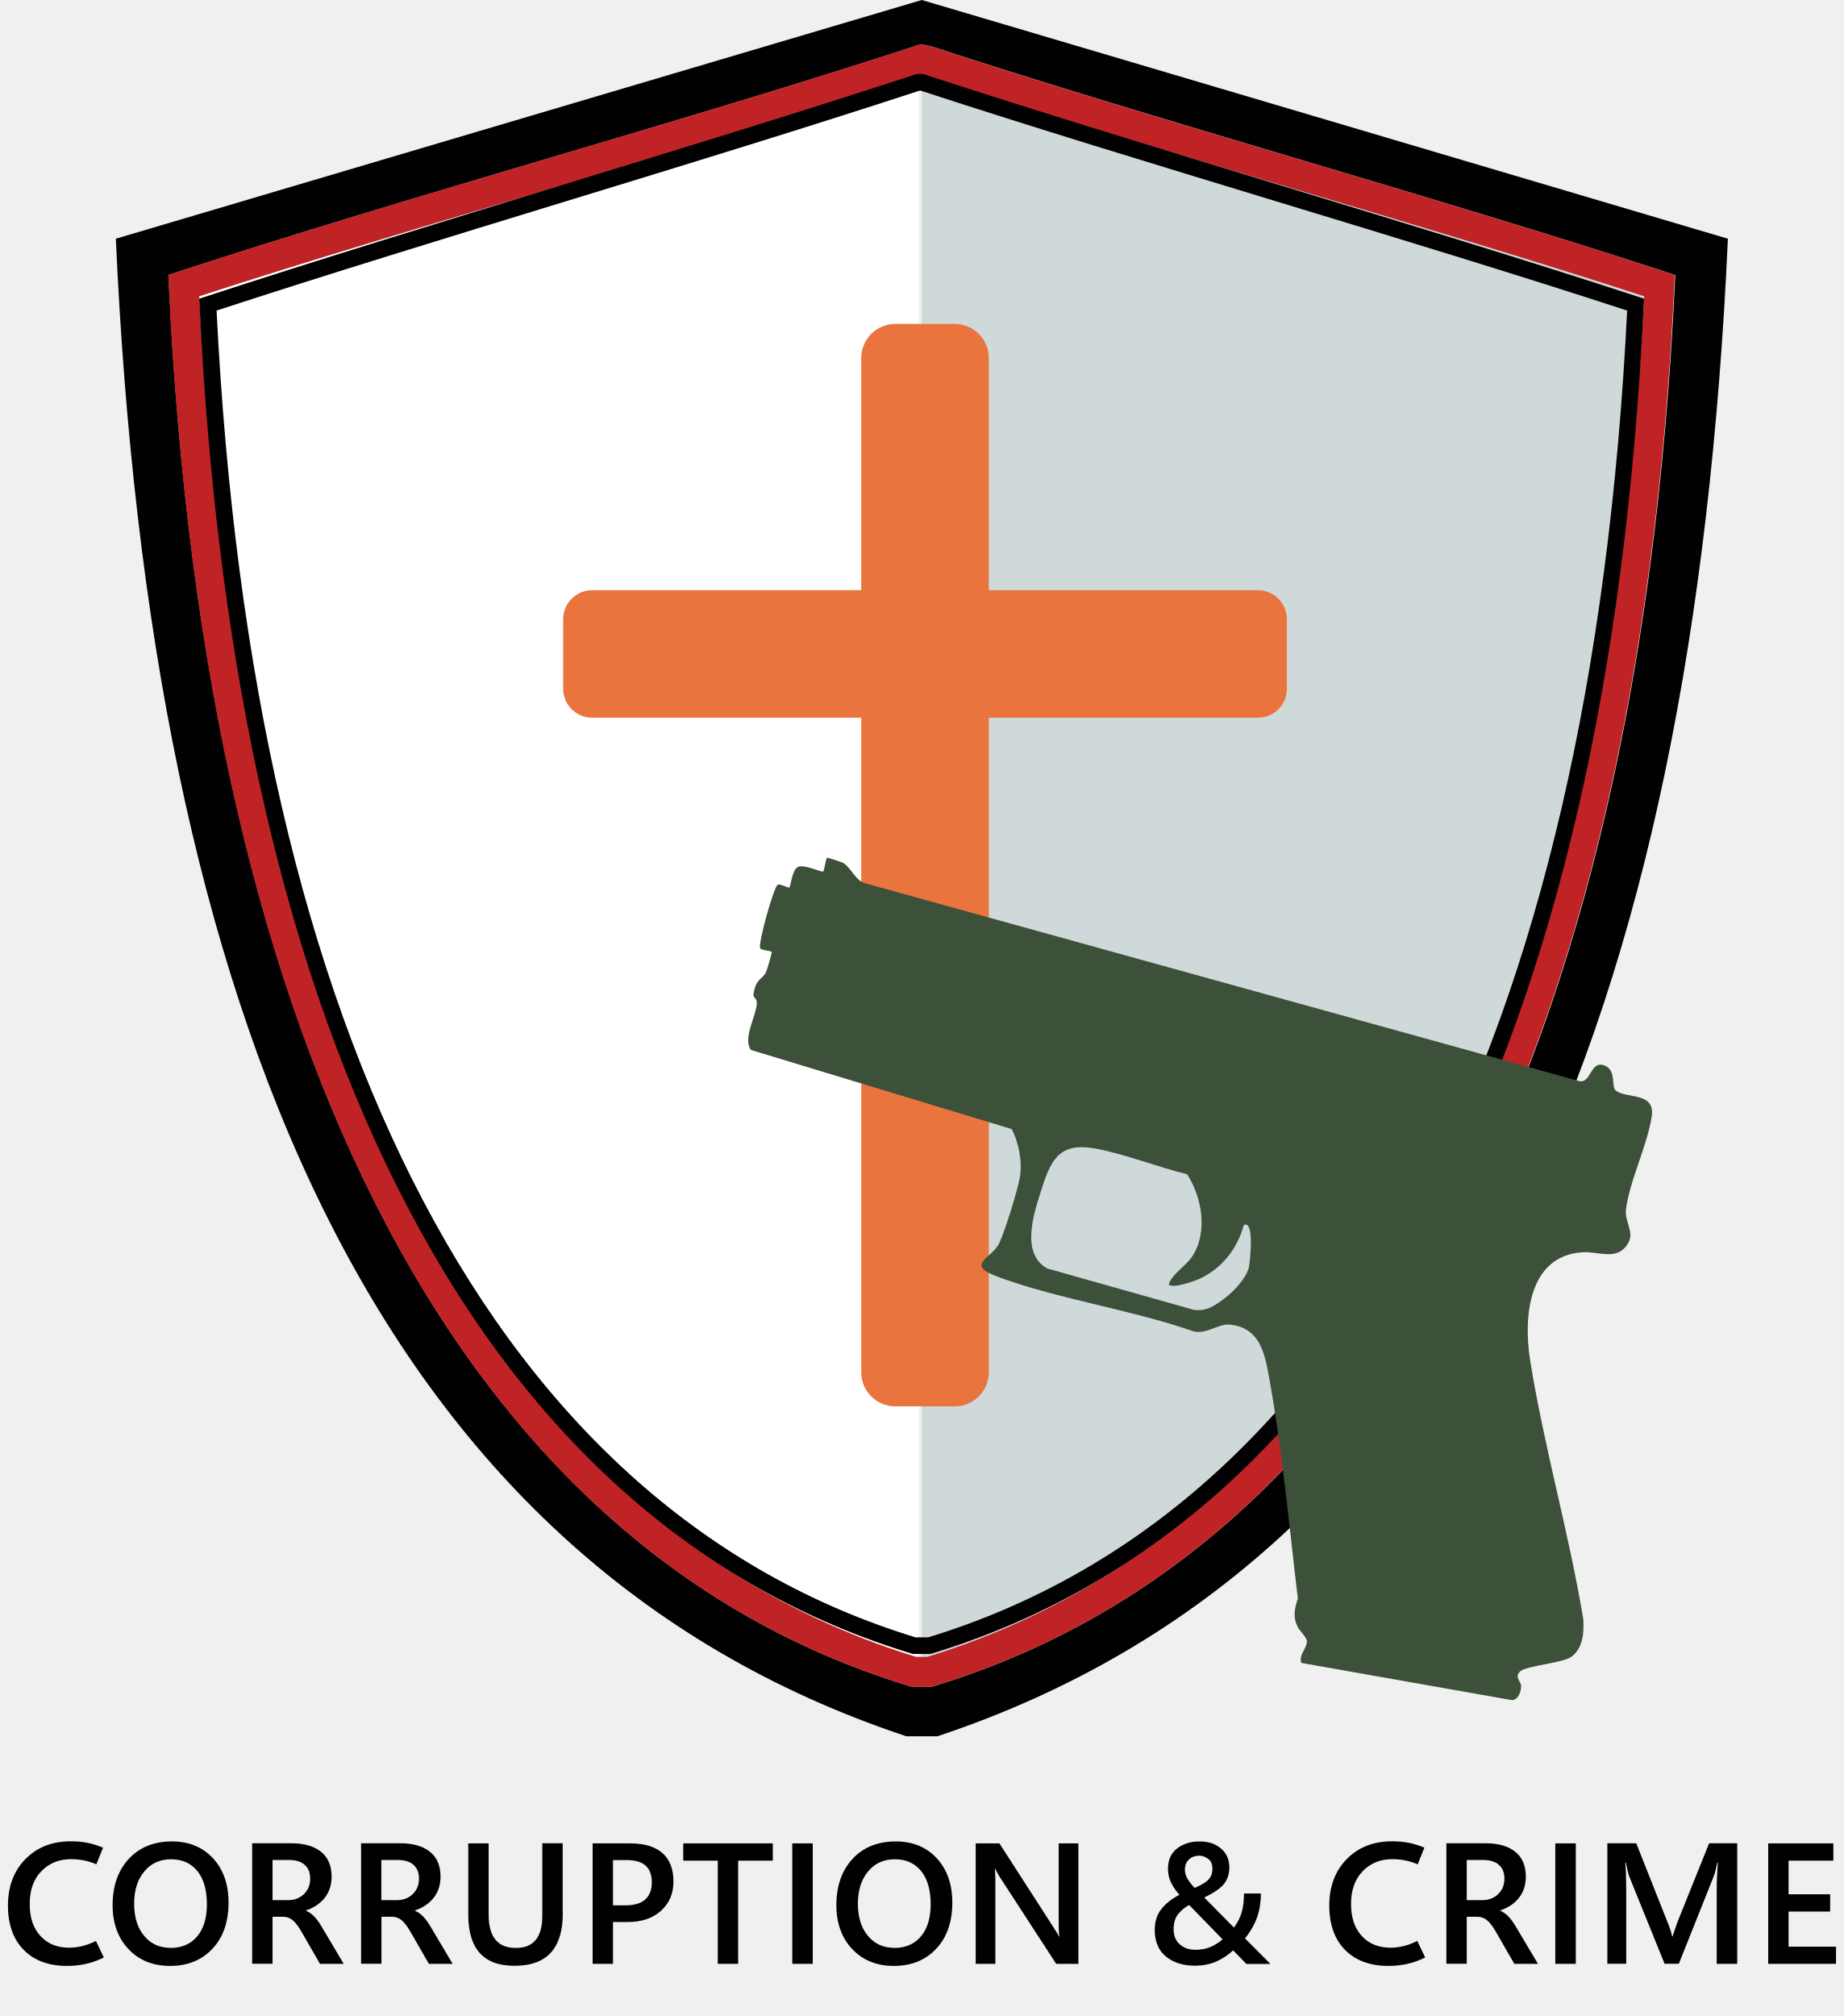
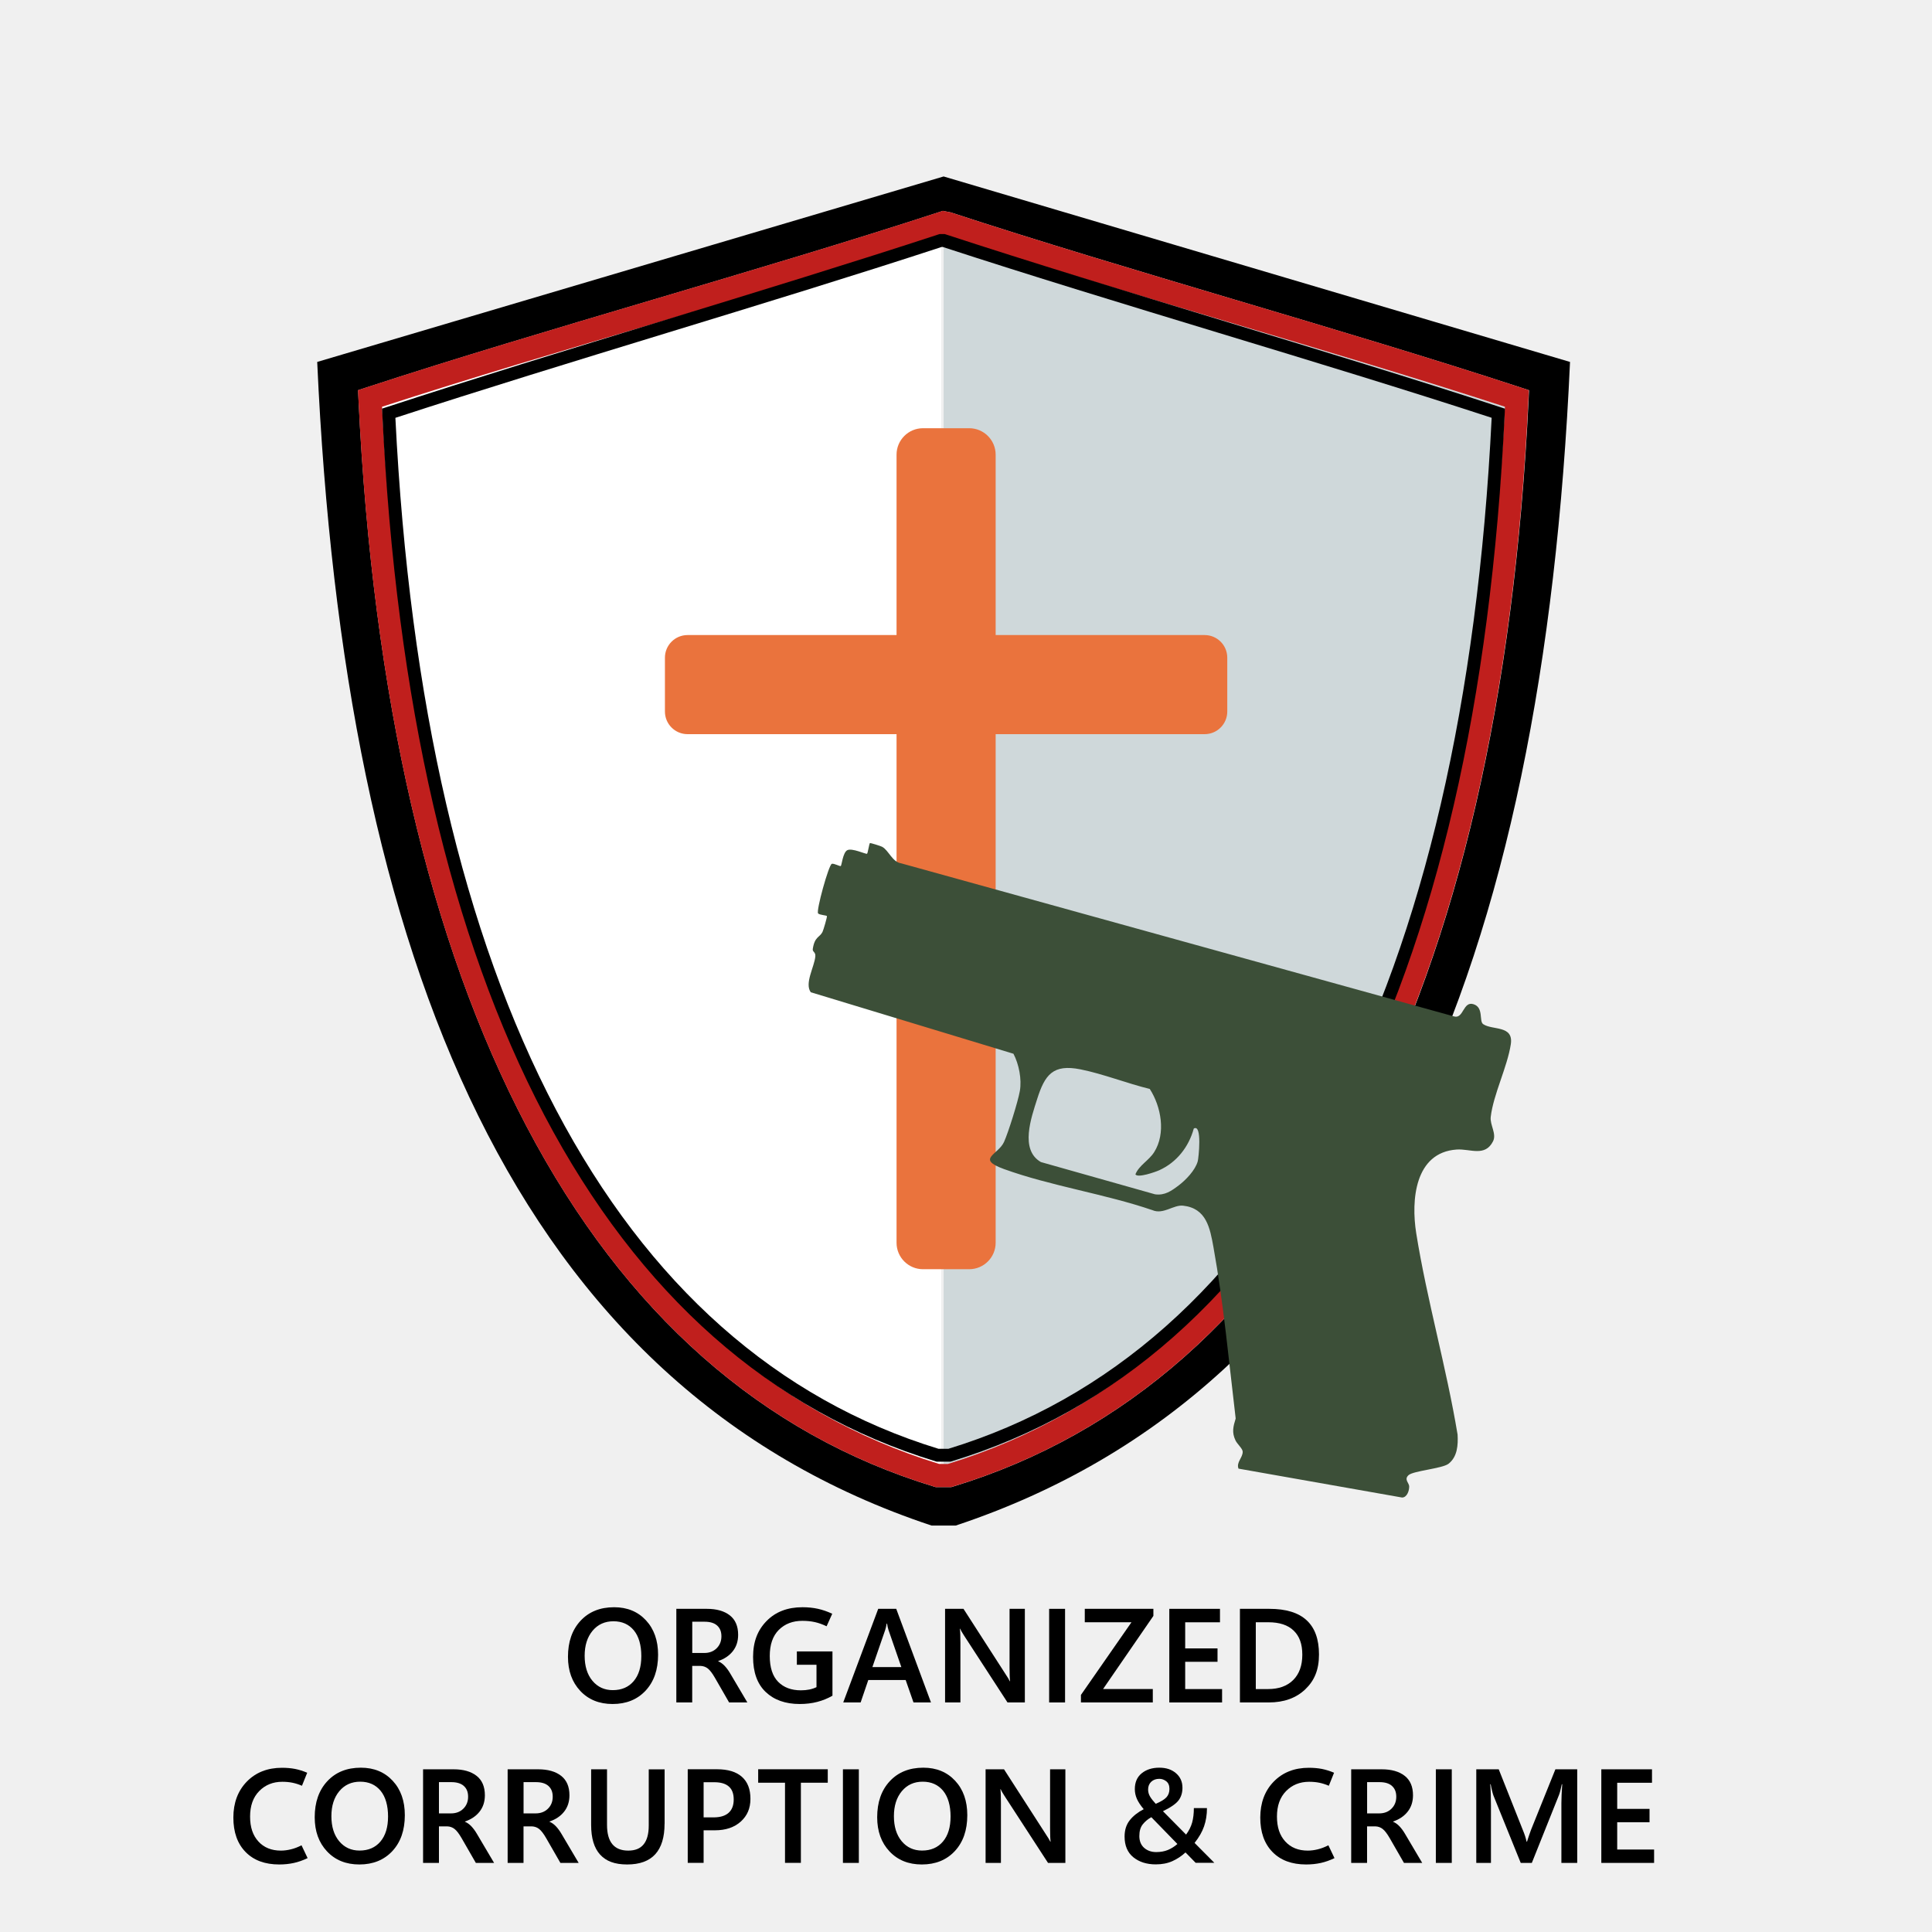
- <svg xmlns="http://www.w3.org/2000/svg" id="Layer_1" data-name="Layer 1" viewBox="0 0 160.11 175.07">
+ <svg xmlns="http://www.w3.org/2000/svg" id="Layer_3" data-name="Layer 3" viewBox="0 0 432 432">
  <defs>
    <style>
      .cls-1 {
+         fill: #c01f1d;
+       }
+ 
+       .cls-2 {
        fill: #fff;
      }

-       .cls-2 {
+       .cls-3 {
        fill: none;
      }

-       .cls-3 {
-         fill: #c02326;
-       }
- 
      .cls-4 {
-         fill: #d0d9da;
+         fill: #3c4f38;
      }

      .cls-5 {
-         fill: #3d5039;
+         fill: #cfd8da;
      }

      .cls-6 {
-         fill: #010101;
-       }
- 
-       .cls-7 {
-         fill: #ea743d;
+         fill: #ea733d;
      }
    </style>
  </defs>
-   <path class="cls-4" d="M124.34,104.98c10.6-20.13,16.81-46.79,18.46-79.25-9.68-3.15-20.45-6.36-30.87-9.46-10.74-3.2-21.85-6.51-31.78-9.76-.03,0-.06.02-.09.03v137.34h.48c18.46-5.68,33.2-18.76,43.8-38.9Z" />
-   <path class="cls-1" d="M35.52,104.98c-10.6-20.13-16.81-46.79-18.46-79.25,9.68-3.15,20.45-6.36,30.87-9.46,10.74-3.2,21.85-6.51,31.78-9.76.03,0,.06.02.09.03v137.34h-.48c-18.46-5.68-33.2-18.76-43.8-38.9Z" />
-   <path class="cls-2" d="M144.54,23.58c-9.95-3.26-21.1-6.58-31.88-9.79-10.76-3.2-21.89-6.52-31.81-9.77l-.8-.16-.09-.02-.31.1c-9.92,3.25-21.15,6.58-32.01,9.8-10.88,3.23-22.13,6.56-32.09,9.83l-.94.31.05.99c1.59,33.28,7.92,60.64,18.8,81.32,10.97,20.84,26.29,34.37,45.52,40.23l.18.06h1.75l.18-.06c19.24-5.85,34.55-19.39,45.52-40.23,10.88-20.67,17.21-48.03,18.8-81.32l.05-.99-.94-.31Z" />
-   <path class="cls-6" d="M80.06,0L10.06,20.73c3.02,66.76,22.11,114.58,68.66,130.05h2.69c46.55-15.47,65.64-63.29,68.66-130.05L80.06,0ZM126.63,106.19c-10.97,20.84-26.29,34.37-45.52,40.23l-.18.06h-1.75l-.18-.06c-19.24-5.85-34.55-19.39-45.52-40.23-10.88-20.67-17.21-48.03-18.8-81.32l-.05-.99.94-.31c9.95-3.26,21.21-6.6,32.09-9.83,10.86-3.22,22.09-6.55,32.01-9.8l.31-.1.09.02.8.16c9.92,3.25,21.05,6.56,31.81,9.77,10.78,3.21,21.92,6.53,31.88,9.79l.94.31-.05.99c-1.59,33.28-7.92,60.64-18.8,81.32Z" />
-   <path class="cls-2" d="M80.15,6.51s-.06.02-.09.03c-9.85,3.22-20.95,6.51-31.68,9.69-10.52,3.12-21.39,6.34-31.08,9.5,1.65,32.46,7.86,59.12,18.46,79.25,10.6,20.14,25.34,33.22,43.8,38.9h.98c18.46-5.68,33.2-18.76,43.8-38.9,10.6-20.13,16.81-46.79,18.46-79.25-9.68-3.15-20.45-6.36-30.87-9.46-10.74-3.2-21.85-6.51-31.78-9.76Z" />
-   <path class="cls-3" d="M144.54,23.58c-9.95-3.26-21.1-6.58-31.88-9.79-10.76-3.2-21.89-6.52-31.81-9.77l-.8-.16-.09-.02-.31.1c-9.92,3.25-21.15,6.58-32.01,9.8-10.88,3.23-22.13,6.56-32.09,9.83l-.94.31.05.99c1.59,33.28,7.92,60.64,18.8,81.32,10.97,20.84,26.29,34.37,45.52,40.23l.18.06h1.75l.18-.06c19.24-5.85,34.55-19.39,45.52-40.23,10.88-20.67,17.21-48.03,18.8-81.32l.05-.99-.94-.31ZM124.34,104.98c-10.6,20.14-25.34,33.22-43.8,38.9h-.98c-18.46-5.68-33.2-18.76-43.8-38.9-10.6-20.13-16.81-46.79-18.46-79.25,9.69-3.15,20.55-6.38,31.08-9.5,10.73-3.18,21.82-6.47,31.68-9.69.03,0,.06-.02.09-.03,9.93,3.25,21.04,6.56,31.78,9.76,10.42,3.1,21.19,6.31,30.87,9.46-1.65,32.46-7.86,59.12-18.46,79.25Z" />
-   <path class="cls-6" d="M80.82,143.63h-1.54l-.1-.03c-18.47-5.62-33.18-18.63-43.72-38.66-10.49-19.93-16.59-46.33-18.13-78.45l-.03-.55.52-.17c9.62-3.15,20.42-6.46,30.86-9.66,10.44-3.2,21.23-6.5,30.83-9.65l.11-.04h.55s.11.04.11.04c9.61,3.15,20.47,6.45,30.98,9.65,10.52,3.2,21.39,6.51,31.01,9.66l.52.17-.03.55c-1.54,32.12-7.63,58.52-18.13,78.45-10.54,20.03-25.26,33.04-43.72,38.66l-.1.03ZM79.5,142.19h1.11c18.04-5.52,32.43-18.28,42.77-37.92,10.33-19.63,16.37-45.64,17.94-77.3-9.48-3.1-20.14-6.34-30.46-9.48-10.48-3.19-21.31-6.48-30.9-9.62h-.09c-9.59,3.14-20.35,6.44-30.75,9.62-10.25,3.14-20.84,6.38-30.31,9.48,1.57,31.66,7.6,57.67,17.94,77.3,10.34,19.64,24.73,32.4,42.77,37.92Z" />
-   <path class="cls-7" d="M109.24,51.25h-23.36v-20.16c0-1.64-1.33-2.96-2.96-2.96h-5.16c-1.64,0-2.96,1.33-2.96,2.96v20.16h-23.36c-1.4,0-2.53,1.13-2.53,2.53v6.02c0,1.4,1.13,2.53,2.53,2.53h23.36v56.84c0,1.64,1.33,2.96,2.96,2.96h5.16c1.64,0,2.96-1.33,2.96-2.96v-56.84h23.36c1.4,0,2.53-1.13,2.53-2.53v-6.02c0-1.4-1.13-2.53-2.53-2.53Z" />
-   <path class="cls-5" d="M73.22,74.93c.67.36,1.13,1.69,2.08,1.82l61.82,17.12c1.06.3.98-1.74,2.16-1.37s.6,1.9,1.08,2.23c1.04.71,3.42.09,3.09,2.25-.39,2.55-1.95,5.62-2.24,8.12-.1.89.69,1.89.26,2.73-.9,1.77-2.55.81-4.06.92-4.69.32-5.1,5.67-4.52,9.35,1.19,7.47,3.38,15.02,4.62,22.51.07,1.16-.01,2.49-1.02,3.26-.7.54-3.93.78-4.46,1.27s.06.87.08,1.24c.02.48-.24,1.25-.8,1.26l-18.28-3.23c-.27-.71.49-1.23.47-1.9,0-.34-.62-.85-.81-1.26-.42-.89-.25-1.53.03-2.44-.76-6.34-1.35-12.85-2.49-19.15-.39-2.15-.79-4.34-3.39-4.63-1.07-.12-2.21,1.02-3.43.5-5.31-1.82-11.38-2.7-16.61-4.6-3.16-1.14-.63-1.6.01-3.02.49-1.08,1.57-4.52,1.77-5.7.23-1.32-.11-3.01-.71-4.16l-22.65-6.87c-.72-.99.41-2.83.51-4.01.04-.51-.34-.49-.29-.83.21-1.4.77-1.27,1.08-1.9.1-.2.54-1.7.5-1.78-.06-.1-.82-.12-.99-.3-.25-.27,1.19-5.44,1.53-5.54.24-.07.9.31,1,.25s.23-1.49.71-1.77c.52-.3,2.09.47,2.22.39.09-.05.24-1.14.33-1.19.06-.04,1.21.33,1.39.43ZM108.46,110.08c.09-.33.53-4.25-.44-3.68-.56,2.05-1.91,3.78-3.86,4.66-.42.19-2.4.9-2.66.46.4-1.01,1.5-1.55,2.09-2.48,1.33-2.11.79-5.09-.49-7.07-2.54-.62-5.2-1.68-7.75-2.19-3.08-.62-3.98.61-4.83,3.31-.66,2.08-1.97,5.7.42,7.06l12.76,3.6c1.09.15,1.83-.38,2.65-1,.78-.58,1.84-1.68,2.12-2.68Z" />
+   <path class="cls-5" d="M299.58,249.51c21.21-40.28,33.63-93.62,36.93-158.56-19.37-6.31-40.91-12.72-61.76-18.93-21.49-6.4-43.72-13.02-63.58-19.52-.06.02-.12.04-.17.06v274.79h.96c36.94-11.36,66.42-37.54,87.63-77.83Z" />
+   <path class="cls-2" d="M121.87,249.51c-21.21-40.28-33.63-93.62-36.93-158.56,19.37-6.31,40.91-12.72,61.76-18.93,21.49-6.4,43.72-13.02,63.58-19.52.06.02.12.04.17.06v274.79h-.96c-36.94-11.36-66.42-37.54-87.63-77.83Z" />
+   <path class="cls-3" d="M340,86.63c-19.91-6.53-42.21-13.17-63.78-19.59-21.53-6.41-43.8-13.04-63.64-19.55l-1.59-.31-.18-.04-.63.21c-19.84,6.5-42.32,13.17-64.05,19.61-21.77,6.46-44.28,13.13-64.2,19.66l-1.88.62.09,1.97c3.18,66.59,15.84,121.34,37.61,162.7,21.95,41.69,52.59,68.77,91.08,80.49l.37.11h3.5l.37-.11c38.49-11.71,69.13-38.79,91.08-80.49,21.78-41.37,34.43-96.11,37.61-162.7l.09-1.97-1.88-.62Z" />
+   <path d="M210.99,39.46l-140.06,41.47c6.04,133.57,44.23,229.25,137.37,260.19h5.39c93.14-30.95,131.33-126.63,137.37-260.19l-140.06-41.47ZM304.17,251.92c-21.95,41.69-52.59,68.77-91.08,80.49l-.37.11h-3.5l-.37-.11c-38.49-11.71-69.13-38.79-91.08-80.49-21.78-41.37-34.43-96.11-37.61-162.7l-.09-1.97,1.88-.62c19.92-6.53,42.43-13.2,64.2-19.66,21.73-6.45,44.2-13.11,64.05-19.61l.63-.21.18.04,1.59.31c19.85,6.51,42.11,13.13,63.64,19.55,21.56,6.42,43.86,13.06,63.78,19.59l1.88.62-.09,1.97c-3.18,66.59-15.84,121.34-37.61,162.7Z" />
+   <path class="cls-3" d="M211.16,52.49c-.06.02-.12.04-.17.06-19.71,6.44-41.91,13.03-63.38,19.39-21.05,6.24-42.8,12.69-62.18,19,3.3,64.94,15.72,118.28,36.93,158.56,21.21,40.29,50.69,66.47,87.63,77.83h1.96c36.94-11.36,66.42-37.54,87.63-77.83,21.21-40.28,33.63-93.62,36.93-158.56-19.37-6.31-40.91-12.72-61.76-18.93-21.49-6.4-43.72-13.02-63.58-19.52Z" />
+   <path class="cls-1" d="M340,86.63c-19.91-6.53-42.21-13.17-63.78-19.59-21.53-6.41-43.8-13.04-63.64-19.55l-1.59-.31-.18-.04-.63.21c-19.84,6.5-42.32,13.17-64.05,19.61-21.77,6.46-44.28,13.13-64.2,19.66l-1.88.62.09,1.97c3.18,66.59,15.84,121.34,37.61,162.7,21.95,41.69,52.59,68.77,91.08,80.49l.37.11h3.5l.37-.11c38.49-11.71,69.13-38.79,91.08-80.49,21.78-41.37,34.43-96.11,37.61-162.7l.09-1.97-1.88-.62ZM299.58,249.51c-21.21,40.29-50.69,66.47-87.63,77.83h-1.96c-36.94-11.36-66.42-37.54-87.63-77.83-21.21-40.28-33.63-93.62-36.93-158.56,19.38-6.31,41.12-12.76,62.18-19,21.47-6.37,43.67-12.95,63.38-19.39.06-.02.12-.04.17-.06,19.86,6.51,42.09,13.12,63.58,19.52,20.85,6.21,42.4,12.62,61.76,18.93-3.3,64.94-15.72,118.28-36.93,158.56Z" />
+   <path d="M212.51,326.83h-3.07l-.21-.06c-36.95-11.25-66.38-37.27-87.48-77.34-20.99-39.88-33.2-92.69-36.27-156.96l-.05-1.1,1.04-.34c19.25-6.31,40.85-12.93,61.74-19.32,20.88-6.39,42.47-13.01,61.69-19.31l.22-.07h1.1s.22.07.22.07c19.22,6.3,40.96,12.91,61.99,19.31,21.04,6.4,42.8,13.02,62.04,19.33l1.04.34-.05,1.1c-3.07,64.27-15.28,117.08-36.27,156.96-21.1,40.08-50.53,66.1-87.48,77.34l-.21.06ZM209.87,323.95h2.21c36.09-11.05,64.88-36.57,85.57-75.87,20.68-39.28,32.75-91.31,35.89-154.66-18.96-6.2-40.3-12.69-60.94-18.96-20.96-6.37-42.63-12.97-61.83-19.25h-.18c-19.19,6.29-40.71,12.88-61.53,19.25-20.5,6.28-41.69,12.77-60.65,18.97,3.14,63.35,15.21,115.38,35.89,154.66,20.69,39.3,49.48,64.82,85.57,75.87Z" />
+   <path class="cls-6" d="M269.36,142h-46.73v-40.33c0-3.27-2.65-5.92-5.92-5.92h-10.32c-3.27,0-5.92,2.65-5.92,5.92v40.33h-46.73c-2.8,0-5.06,2.27-5.06,5.06v12.04c0,2.8,2.27,5.06,5.06,5.06h46.73v113.72c0,3.27,2.65,5.92,5.92,5.92h10.32c3.27,0,5.92-2.65,5.92-5.92v-113.72h46.73c2.8,0,5.06-2.27,5.06-5.06v-12.04c0-2.8-2.27-5.06-5.06-5.06Z" />
+   <path class="cls-4" d="M197.3,189.38c1.35.72,2.26,3.39,4.16,3.65l123.69,34.25c2.13.59,1.97-3.47,4.32-2.74s1.2,3.79,2.17,4.46c2.08,1.42,6.84.18,6.18,4.5-.78,5.1-3.91,11.24-4.49,16.25-.21,1.78,1.37,3.78.51,5.46-1.8,3.54-5.11,1.62-8.13,1.83-9.38.65-10.21,11.35-9.04,18.7,2.39,14.95,6.77,30.05,9.25,45.04.13,2.32-.03,4.98-2.04,6.53-1.4,1.07-7.86,1.56-8.93,2.54-1.06.97.13,1.74.15,2.49.03.95-.48,2.51-1.6,2.51l-36.57-6.46c-.54-1.43.98-2.46.94-3.81-.02-.67-1.24-1.7-1.62-2.52-.84-1.78-.51-3.06.05-4.88-1.51-12.68-2.7-25.71-4.97-38.32-.78-4.31-1.58-8.68-6.78-9.27-2.14-.24-4.43,2.04-6.85,1.01-10.62-3.64-22.77-5.41-33.22-9.2-6.31-2.29-1.27-3.19.02-6.05.97-2.15,3.13-9.05,3.54-11.4.46-2.64-.21-6.01-1.43-8.33l-45.32-13.75c-1.44-1.98.81-5.67,1.02-8.02.09-1.02-.68-.98-.57-1.66.42-2.8,1.53-2.54,2.17-3.8.2-.39,1.08-3.39.99-3.55-.11-.19-1.64-.23-1.97-.6-.49-.53,2.37-10.88,3.07-11.09.48-.14,1.8.61,2,.5s.46-2.99,1.43-3.53c1.05-.59,4.18.93,4.44.78.18-.1.48-2.28.65-2.38.13-.07,2.42.65,2.79.85ZM267.81,259.71c.19-.67,1.06-8.51-.88-7.36-1.12,4.1-3.82,7.56-7.72,9.32-.84.38-4.81,1.79-5.33.92.8-2.02,3.01-3.09,4.19-4.96,2.67-4.21,1.57-10.18-.98-14.14-5.09-1.24-10.41-3.36-15.5-4.38-6.15-1.23-7.96,1.22-9.67,6.61-1.32,4.16-3.94,11.39.83,14.12l25.52,7.21c2.19.3,3.66-.76,5.3-2,1.55-1.17,3.68-3.36,4.24-5.36Z" />
  <g>
-     <path class="cls-6" d="M9,170c-.53.25-1.05.44-1.55.55s-1.05.17-1.63.17c-1.6,0-2.86-.47-3.77-1.4-.91-.93-1.36-2.22-1.36-3.85s.5-2.99,1.51-4.02,2.32-1.55,3.94-1.55c.53,0,1.02.04,1.46.13.44.09.89.23,1.35.42l-.58,1.45c-.37-.16-.72-.27-1.07-.34-.35-.07-.72-.11-1.13-.11-1.05,0-1.91.35-2.58,1.05-.68.7-1.01,1.65-1.01,2.84s.31,2.1.93,2.78,1.46,1.02,2.51,1.02c.35,0,.72-.05,1.11-.14.39-.09.79-.24,1.2-.45l.69,1.44Z" />
-     <path class="cls-6" d="M14.77,170.72c-1.49,0-2.7-.49-3.61-1.46-.92-.97-1.38-2.25-1.38-3.81,0-1.67.47-3.01,1.4-4.02.93-1.01,2.19-1.52,3.76-1.52,1.47,0,2.65.49,3.56,1.46.9.98,1.35,2.26,1.35,3.84,0,1.68-.46,3.02-1.39,4.01-.93,1-2.16,1.5-3.68,1.5ZM14.79,169.16c.99,0,1.77-.33,2.33-1,.57-.67.85-1.6.85-2.81s-.28-2.19-.83-2.87c-.55-.68-1.32-1.02-2.28-1.02s-1.75.35-2.33,1.06c-.59.71-.88,1.64-.88,2.8s.29,2.1.87,2.79c.58.7,1.34,1.04,2.28,1.04Z" />
-     <path class="cls-6" d="M29.83,170.54h-2.04l-1.6-2.78c-.28-.49-.54-.82-.77-1.01-.23-.19-.51-.29-.82-.3h-.93v4.08h-1.77v-10.46h3.41c1.09,0,1.94.24,2.56.73s.93,1.21.93,2.17c0,.72-.2,1.33-.59,1.83-.4.5-.94.87-1.63,1.1v.03c.26.11.5.28.72.51.22.23.42.51.61.83l1.93,3.25ZM23.67,161.52v3.49h1.35c.56,0,1.02-.18,1.38-.53s.54-.79.54-1.33-.16-.92-.47-1.2c-.32-.29-.78-.43-1.4-.43h-1.39Z" />
-     <path class="cls-6" d="M39.29,170.54h-2.04l-1.6-2.78c-.28-.49-.54-.82-.77-1.01-.23-.19-.51-.29-.82-.3h-.93v4.08h-1.77v-10.46h3.41c1.09,0,1.94.24,2.56.73s.93,1.21.93,2.17c0,.72-.2,1.33-.59,1.83-.4.5-.94.87-1.63,1.1v.03c.26.11.5.28.72.51.22.23.42.51.61.83l1.93,3.25ZM33.12,161.52v3.49h1.35c.56,0,1.02-.18,1.38-.53s.54-.79.54-1.33-.16-.92-.47-1.2c-.32-.29-.78-.43-1.4-.43h-1.39Z" />
-     <path class="cls-6" d="M48.88,166.15c0,1.52-.35,2.66-1.04,3.42-.7.76-1.74,1.14-3.14,1.14s-2.35-.37-3.02-1.1c-.67-.73-1.01-1.84-1.01-3.32v-6.21h1.77v6.2c0,.96.2,1.68.59,2.16s.98.72,1.77.72,1.34-.23,1.73-.7c.38-.46.57-1.16.57-2.1v-6.29h1.77v6.08Z" />
-     <path class="cls-6" d="M53.24,166.9v3.64h-1.77v-10.46h3.28c1.22,0,2.14.28,2.78.84.64.56.96,1.38.96,2.46s-.36,1.89-1.08,2.55c-.72.65-1.68.98-2.9.98h-1.26ZM53.24,161.53v3.93h1.11c.74,0,1.31-.17,1.69-.51.38-.34.57-.84.57-1.49s-.18-1.13-.54-1.45-.91-.48-1.63-.48h-1.19Z" />
-     <path class="cls-6" d="M67.12,161.58h-3.01v8.96h-1.77v-8.96h-3v-1.5h7.78v1.5Z" />
-     <path class="cls-6" d="M70.59,170.54h-1.78v-10.46h1.78v10.46Z" />
-     <path class="cls-6" d="M77.63,170.72c-1.49,0-2.7-.49-3.61-1.46-.92-.97-1.38-2.25-1.38-3.81,0-1.67.47-3.01,1.4-4.02.93-1.01,2.19-1.52,3.76-1.52,1.47,0,2.65.49,3.56,1.46.9.98,1.35,2.26,1.35,3.84,0,1.68-.46,3.02-1.39,4.01-.93,1-2.16,1.5-3.68,1.5ZM77.65,169.16c.99,0,1.77-.33,2.33-1,.57-.67.85-1.6.85-2.81s-.28-2.19-.83-2.87c-.55-.68-1.32-1.02-2.28-1.02s-1.75.35-2.33,1.06c-.59.71-.88,1.64-.88,2.8s.29,2.1.87,2.79c.58.7,1.34,1.04,2.28,1.04Z" />
-     <path class="cls-6" d="M93.66,170.54h-1.93l-4.86-7.48c-.1-.15-.18-.29-.25-.42-.07-.13-.13-.24-.18-.34h-.04c.02.15.03.35.04.61s.01.57.01.95v6.68h-1.71v-10.46h2.06l4.71,7.31c.1.16.19.3.27.43.08.13.14.25.19.35h.03c-.02-.14-.03-.33-.04-.58,0-.25-.01-.55-.01-.91v-6.6h1.71v10.46Z" />
-     <path class="cls-6" d="M108.24,170.54l-1.14-1.17c-.44.41-.93.73-1.47.97-.54.24-1.16.36-1.86.36-1.02,0-1.85-.26-2.5-.79-.65-.53-.98-1.3-.98-2.31,0-.72.19-1.33.57-1.81.38-.48.9-.9,1.57-1.24-.35-.41-.6-.79-.76-1.15-.16-.35-.23-.72-.23-1.1,0-.77.26-1.36.78-1.77.52-.41,1.17-.62,1.96-.62s1.39.21,1.87.62c.48.41.72.96.72,1.63,0,.54-.14,1.01-.43,1.4s-.87.79-1.75,1.22l2.58,2.61c.33-.44.55-.89.68-1.35.13-.46.19-1,.19-1.61h1.47c0,.74-.11,1.43-.32,2.05-.22.62-.57,1.24-1.06,1.85l2.21,2.22h-2.08ZM106.19,168.42l-2.91-2.99c-.38.21-.7.47-.96.8-.26.32-.39.76-.39,1.31s.18,1,.54,1.31c.36.32.81.47,1.35.47.49,0,.92-.08,1.3-.24.38-.16.73-.38,1.07-.67ZM103.77,163.94c.57-.24.97-.48,1.19-.72.23-.24.34-.56.34-.94s-.12-.67-.36-.85c-.24-.18-.5-.28-.77-.28-.38,0-.68.11-.91.33-.23.22-.35.51-.35.87,0,.28.07.54.21.78.14.24.35.51.64.82Z" />
-     <path class="cls-6" d="M123.76,170c-.53.25-1.04.44-1.55.55s-1.05.17-1.63.17c-1.6,0-2.86-.47-3.77-1.4-.91-.93-1.36-2.22-1.36-3.85s.5-2.99,1.51-4.02c1-1.03,2.32-1.55,3.94-1.55.53,0,1.02.04,1.46.13.44.09.89.23,1.35.42l-.58,1.45c-.37-.16-.72-.27-1.07-.34-.35-.07-.72-.11-1.13-.11-1.04,0-1.91.35-2.58,1.05-.68.7-1.01,1.65-1.01,2.84s.31,2.1.93,2.78,1.46,1.02,2.51,1.02c.35,0,.72-.05,1.11-.14s.79-.24,1.2-.45l.69,1.44Z" />
-     <path class="cls-6" d="M133.56,170.54h-2.04l-1.6-2.78c-.28-.49-.54-.82-.77-1.01-.23-.19-.51-.29-.83-.3h-.93v4.08h-1.77v-10.46h3.41c1.09,0,1.94.24,2.56.73s.93,1.21.93,2.17c0,.72-.2,1.33-.59,1.83s-.94.87-1.63,1.1v.03c.26.11.5.28.72.51.22.23.42.51.61.83l1.93,3.25ZM127.39,161.52v3.49h1.35c.56,0,1.02-.18,1.38-.53s.54-.79.54-1.33-.16-.92-.47-1.2c-.32-.29-.78-.43-1.4-.43h-1.39Z" />
-     <path class="cls-6" d="M136.86,170.54h-1.78v-10.46h1.78v10.46Z" />
-     <path class="cls-6" d="M150.86,170.54h-1.76v-6.65c0-.3,0-.63.03-1,.02-.36.04-.75.07-1.15h-.05c-.06.28-.11.52-.16.72-.05.2-.1.36-.15.48l-3.03,7.59h-1.24l-3.05-7.53c-.04-.11-.09-.26-.14-.47s-.11-.47-.17-.79h-.05c.03.37.05.74.06,1.14.01.39.02.8.02,1.23v6.42h-1.64v-10.46h2.51l2.68,6.76c.11.25.2.49.27.71.07.22.13.42.17.61h.04c.09-.28.17-.53.25-.76.08-.22.15-.42.21-.58l2.71-6.74h2.44v10.46Z" />
-     <path class="cls-6" d="M159.46,170.54h-5.89v-10.46h5.66v1.5h-3.89v2.92h3.61v1.5h-3.61v3.05h4.12v1.5Z" />
+     <path d="M136.98,381.02c-2.99,0-5.4-.98-7.23-2.93-1.83-1.95-2.75-4.49-2.75-7.63,0-3.34.93-6.02,2.8-8.04,1.87-2.02,4.37-3.04,7.52-3.04,2.94,0,5.31.98,7.12,2.93s2.71,4.51,2.71,7.69c0,3.36-.93,6.03-2.79,8.03-1.86,1.99-4.32,2.99-7.37,2.99ZM137.02,377.92c1.98,0,3.53-.67,4.67-2.01s1.71-3.21,1.71-5.61-.55-4.39-1.66-5.74-2.63-2.04-4.57-2.04-3.49.71-4.67,2.12c-1.18,1.42-1.77,3.28-1.77,5.6s.58,4.2,1.74,5.59,2.68,2.09,4.55,2.09Z" />
+     <path d="M167.12,380.67h-4.09l-3.2-5.56c-.56-.97-1.08-1.65-1.55-2.02-.47-.37-1.02-.57-1.65-.59h-1.85v8.17h-3.55v-20.93h6.83c2.18,0,3.89.49,5.13,1.46,1.24.97,1.86,2.42,1.86,4.35,0,1.44-.4,2.66-1.19,3.66-.79,1-1.88,1.74-3.26,2.2v.06c.53.22,1,.57,1.44,1.03.43.46.84,1.01,1.22,1.66l3.85,6.51ZM154.79,362.62v6.99h2.7c1.12,0,2.04-.35,2.75-1.05s1.07-1.59,1.07-2.67-.32-1.83-.95-2.41c-.63-.57-1.57-.86-2.8-.86h-2.77Z" />
+     <path d="M186.13,379.17c-1.02.59-2.14,1.05-3.36,1.37-1.22.32-2.54.48-3.95.48-3.19,0-5.73-.9-7.61-2.69-1.88-1.79-2.82-4.4-2.82-7.82s1-5.98,3.01-8.04c2.01-2.06,4.69-3.09,8.04-3.09,1.25,0,2.39.12,3.44.35,1.05.23,2.12.6,3.21,1.11l-1.26,2.8c-.9-.43-1.76-.74-2.61-.93-.84-.19-1.77-.29-2.79-.29-2.18,0-3.94.68-5.29,2.03s-2.02,3.3-2.02,5.84.62,4.49,1.87,5.76c1.25,1.27,2.94,1.91,5.09,1.91.69,0,1.33-.06,1.91-.18.58-.12,1.11-.3,1.58-.53v-5.01h-4.39v-2.98h7.96v9.9Z" />
+     <path d="M188.55,380.67l7.82-20.93h4.03l7.77,20.93h-3.91l-1.75-5.01h-8.36l-1.71,5.01h-3.88ZM195.06,372.76h6.48l-2.86-8.26c-.07-.21-.13-.43-.18-.65-.05-.22-.1-.49-.15-.81h-.09c-.05.28-.1.54-.15.77-.05.23-.11.45-.18.66l-2.86,8.29Z" />
+     <path d="M229.13,380.67h-3.85l-9.72-14.96c-.19-.3-.36-.58-.51-.83-.15-.25-.26-.48-.35-.69h-.07c.04.29.07.7.09,1.21.02.52.03,1.15.03,1.9v13.37h-3.43v-20.93h4.12l9.42,14.63c.2.31.39.6.55.86s.29.5.39.7h.06c-.04-.28-.07-.67-.09-1.16s-.03-1.1-.03-1.82v-13.21h3.42v20.93Z" />
+     <path d="M238.15,380.67h-3.56v-20.93h3.56v20.93Z" />
+     <path d="M257.77,380.67h-16.07v-1.68l11.3-16.25h-10.44v-3.01h15.34v1.59l-11.25,16.35h11.12v2.99Z" />
+     <path d="M273.25,380.67h-11.79v-20.93h11.33v3.01h-7.78v5.84h7.23v2.99h-7.23v6.1h8.25v2.99Z" />
+     <path d="M277.25,380.67v-20.93h6.58c3.71,0,6.49.85,8.33,2.55,1.85,1.7,2.77,4.25,2.77,7.66s-1.02,5.84-3.07,7.79-4.76,2.93-8.16,2.93h-6.47ZM280.8,362.75v14.93h2.74c2.4,0,4.28-.68,5.63-2.03s2.03-3.24,2.03-5.65-.64-4.14-1.93-5.39c-1.29-1.25-3.18-1.87-5.67-1.87h-2.8Z" />
+     <path d="M68.8,415.47c-1.06.51-2.09.87-3.09,1.09-1,.22-2.09.34-3.27.34-3.21,0-5.72-.93-7.54-2.8s-2.72-4.43-2.72-7.69,1-5.98,3.01-8.04c2.01-2.06,4.63-3.09,7.88-3.09,1.06,0,2.03.09,2.92.26.89.18,1.79.46,2.7.85l-1.17,2.91c-.73-.31-1.44-.54-2.14-.68-.7-.14-1.45-.21-2.26-.21-2.09,0-3.81.7-5.17,2.09s-2.03,3.29-2.03,5.69.62,4.21,1.86,5.57,2.92,2.04,5.03,2.04c.7,0,1.44-.09,2.22-.28.78-.18,1.58-.49,2.39-.91l1.37,2.88Z" />
+     <path d="M80.35,416.9c-2.99,0-5.4-.98-7.23-2.93-1.83-1.95-2.75-4.49-2.75-7.63,0-3.34.93-6.02,2.8-8.04,1.87-2.02,4.37-3.04,7.52-3.04,2.94,0,5.31.98,7.12,2.93s2.71,4.51,2.71,7.69c0,3.36-.93,6.03-2.79,8.03-1.86,1.99-4.32,2.99-7.37,2.99ZM80.39,413.79c1.98,0,3.53-.67,4.67-2.01s1.71-3.21,1.71-5.61-.55-4.39-1.66-5.74-2.63-2.04-4.57-2.04-3.49.71-4.67,2.12c-1.18,1.42-1.77,3.28-1.77,5.6s.58,4.2,1.74,5.59,2.68,2.09,4.55,2.09Z" />
+     <path d="M110.49,416.55h-4.09l-3.2-5.56c-.56-.97-1.08-1.65-1.55-2.02-.47-.37-1.02-.57-1.65-.59h-1.85v8.17h-3.55v-20.93h6.83c2.18,0,3.89.49,5.13,1.46,1.24.97,1.86,2.42,1.86,4.35,0,1.44-.4,2.66-1.19,3.66-.79,1-1.88,1.74-3.26,2.2v.06c.53.22,1,.57,1.44,1.03.43.46.84,1.01,1.22,1.66l3.85,6.51ZM98.15,398.49v6.99h2.7c1.12,0,2.04-.35,2.75-1.05s1.07-1.59,1.07-2.67-.32-1.83-.95-2.41c-.63-.57-1.57-.86-2.8-.86h-2.77Z" />
+     <path d="M129.4,416.55h-4.09l-3.2-5.56c-.56-.97-1.08-1.65-1.55-2.02-.47-.37-1.02-.57-1.65-.59h-1.85v8.17h-3.55v-20.93h6.83c2.18,0,3.89.49,5.13,1.46,1.24.97,1.86,2.42,1.86,4.35,0,1.44-.4,2.66-1.19,3.66-.79,1-1.88,1.74-3.26,2.2v.06c.53.22,1,.57,1.44,1.03.43.46.84,1.01,1.22,1.66l3.85,6.51ZM117.07,398.49v6.99h2.7c1.12,0,2.04-.35,2.75-1.05s1.07-1.59,1.07-2.67-.32-1.83-.95-2.41c-.63-.57-1.57-.86-2.8-.86h-2.77Z" />
+     <path d="M148.6,407.77c0,3.05-.7,5.33-2.09,6.85s-3.48,2.28-6.28,2.28-4.7-.74-6.04-2.2c-1.34-1.47-2.01-3.68-2.01-6.64v-12.44h3.55v12.41c0,1.92.39,3.36,1.18,4.32.79.96,1.97,1.45,3.55,1.45s2.69-.46,3.45-1.39c.76-.93,1.15-2.33,1.15-4.2v-12.58h3.55v12.16Z" />
+     <path d="M157.33,409.26v7.28h-3.55v-20.93h6.55c2.43,0,4.29.56,5.56,1.69,1.27,1.12,1.91,2.76,1.91,4.91s-.72,3.79-2.15,5.09c-1.44,1.3-3.37,1.96-5.8,1.96h-2.53ZM157.33,398.52v7.85h2.22c1.49,0,2.61-.34,3.37-1.02.76-.68,1.14-1.67,1.14-2.98s-.36-2.26-1.09-2.9c-.72-.64-1.81-.96-3.26-.96h-2.38Z" />
+     <path d="M185.09,398.62h-6.01v17.92h-3.55v-17.92h-6v-3.01h15.56v3.01Z" />
+     <path d="M192.04,416.55h-3.56v-20.93h3.56v20.93Z" />
+     <path d="M206.12,416.9c-2.99,0-5.4-.98-7.23-2.93-1.83-1.95-2.75-4.49-2.75-7.63,0-3.34.93-6.02,2.8-8.04,1.87-2.02,4.37-3.04,7.52-3.04,2.94,0,5.31.98,7.12,2.93s2.71,4.51,2.71,7.69c0,3.36-.93,6.03-2.79,8.03-1.86,1.99-4.32,2.99-7.37,2.99ZM206.17,413.79c1.98,0,3.53-.67,4.67-2.01s1.71-3.21,1.71-5.61-.55-4.39-1.66-5.74-2.63-2.04-4.57-2.04-3.49.71-4.67,2.12c-1.18,1.42-1.77,3.28-1.77,5.6s.58,4.2,1.74,5.59,2.68,2.09,4.55,2.09Z" />
+     <path d="M238.19,416.55h-3.85l-9.72-14.96c-.2-.3-.37-.58-.51-.83-.15-.25-.26-.48-.35-.69h-.07c.04.29.07.7.09,1.21.02.52.03,1.15.03,1.9v13.37h-3.43v-20.93h4.12l9.42,14.63c.2.31.39.6.55.86.16.26.29.5.39.7h.06c-.04-.28-.07-.67-.09-1.16-.02-.49-.03-1.1-.03-1.82v-13.21h3.42v20.93Z" />
+     <path d="M267.37,416.55l-2.29-2.34c-.89.82-1.87,1.47-2.94,1.95s-2.31.72-3.71.72c-2.03,0-3.7-.53-5.01-1.59-1.3-1.06-1.96-2.6-1.96-4.63,0-1.45.38-2.66,1.14-3.63.76-.97,1.81-1.8,3.14-2.49-.7-.83-1.21-1.59-1.52-2.29-.31-.7-.47-1.44-.47-2.2,0-1.54.52-2.72,1.55-3.55s2.34-1.24,3.92-1.24,2.77.41,3.74,1.24c.96.83,1.44,1.91,1.44,3.25,0,1.09-.28,2.02-.85,2.79-.57.77-1.74,1.59-3.51,2.45l5.17,5.23c.65-.88,1.1-1.78,1.36-2.71.25-.93.38-2,.38-3.22h2.93c0,1.49-.22,2.85-.65,4.09-.43,1.24-1.14,2.47-2.12,3.7l4.42,4.45h-4.16ZM263.26,412.31l-5.82-5.98c-.76.42-1.4.95-1.91,1.59-.52.64-.77,1.52-.77,2.63s.36,2,1.07,2.63c.72.63,1.62.95,2.71.95.97,0,1.84-.16,2.6-.47.76-.32,1.47-.76,2.13-1.34ZM258.42,403.34c1.14-.48,1.93-.96,2.39-1.45.45-.49.68-1.11.68-1.88s-.24-1.34-.71-1.71c-.48-.37-.99-.55-1.55-.55-.75,0-1.35.22-1.82.66-.46.44-.69,1.02-.69,1.73,0,.55.14,1.07.42,1.55.28.48.71,1.03,1.28,1.64Z" />
+     <path d="M298.42,415.47c-1.06.51-2.09.87-3.09,1.09-1,.22-2.09.34-3.27.34-3.21,0-5.72-.93-7.54-2.8-1.82-1.87-2.72-4.43-2.72-7.69s1-5.98,3.01-8.04c2.01-2.06,4.63-3.09,7.87-3.09,1.06,0,2.03.09,2.92.26.88.18,1.79.46,2.7.85l-1.17,2.91c-.73-.31-1.44-.54-2.14-.68-.7-.14-1.45-.21-2.26-.21-2.09,0-3.81.7-5.17,2.09s-2.03,3.29-2.03,5.69.62,4.21,1.86,5.57c1.24,1.36,2.92,2.04,5.03,2.04.7,0,1.44-.09,2.22-.28s1.58-.49,2.39-.91l1.37,2.88Z" />
+     <path d="M318.02,416.55h-4.09l-3.2-5.56c-.56-.97-1.08-1.65-1.55-2.02-.47-.37-1.02-.57-1.65-.59h-1.85v8.17h-3.55v-20.93h6.83c2.18,0,3.89.49,5.13,1.46,1.24.97,1.86,2.42,1.86,4.35,0,1.44-.4,2.66-1.19,3.66-.79,1-1.88,1.74-3.26,2.2v.06c.53.22,1,.57,1.44,1.03.43.46.84,1.01,1.22,1.66l3.85,6.51ZM305.69,398.49v6.99h2.7c1.12,0,2.04-.35,2.75-1.05.71-.7,1.07-1.59,1.07-2.67s-.32-1.83-.95-2.41-1.57-.86-2.8-.86h-2.77Z" />
+     <path d="M324.62,416.55h-3.56v-20.93h3.56v20.93Z" />
+     <path d="M352.65,416.55h-3.52v-13.3c0-.6.02-1.27.05-1.99.03-.72.08-1.49.14-2.3h-.1c-.12.56-.23,1.05-.33,1.45-.1.4-.2.72-.3.96l-6.07,15.18h-2.48l-6.1-15.06c-.08-.21-.17-.53-.28-.95-.11-.42-.23-.94-.34-1.58h-.1c.06.73.1,1.49.12,2.28s.04,1.61.04,2.47v12.84h-3.28v-20.93h5.02l5.37,13.53c.21.51.39.98.53,1.42.14.44.25.85.33,1.23h.09c.17-.56.34-1.07.5-1.52s.3-.84.42-1.17l5.43-13.49h4.88v20.93Z" />
+     <path d="M369.85,416.55h-11.79v-20.93h11.33v3.01h-7.78v5.84h7.23v2.99h-7.23v6.1h8.25v2.99Z" />
  </g>
</svg>
